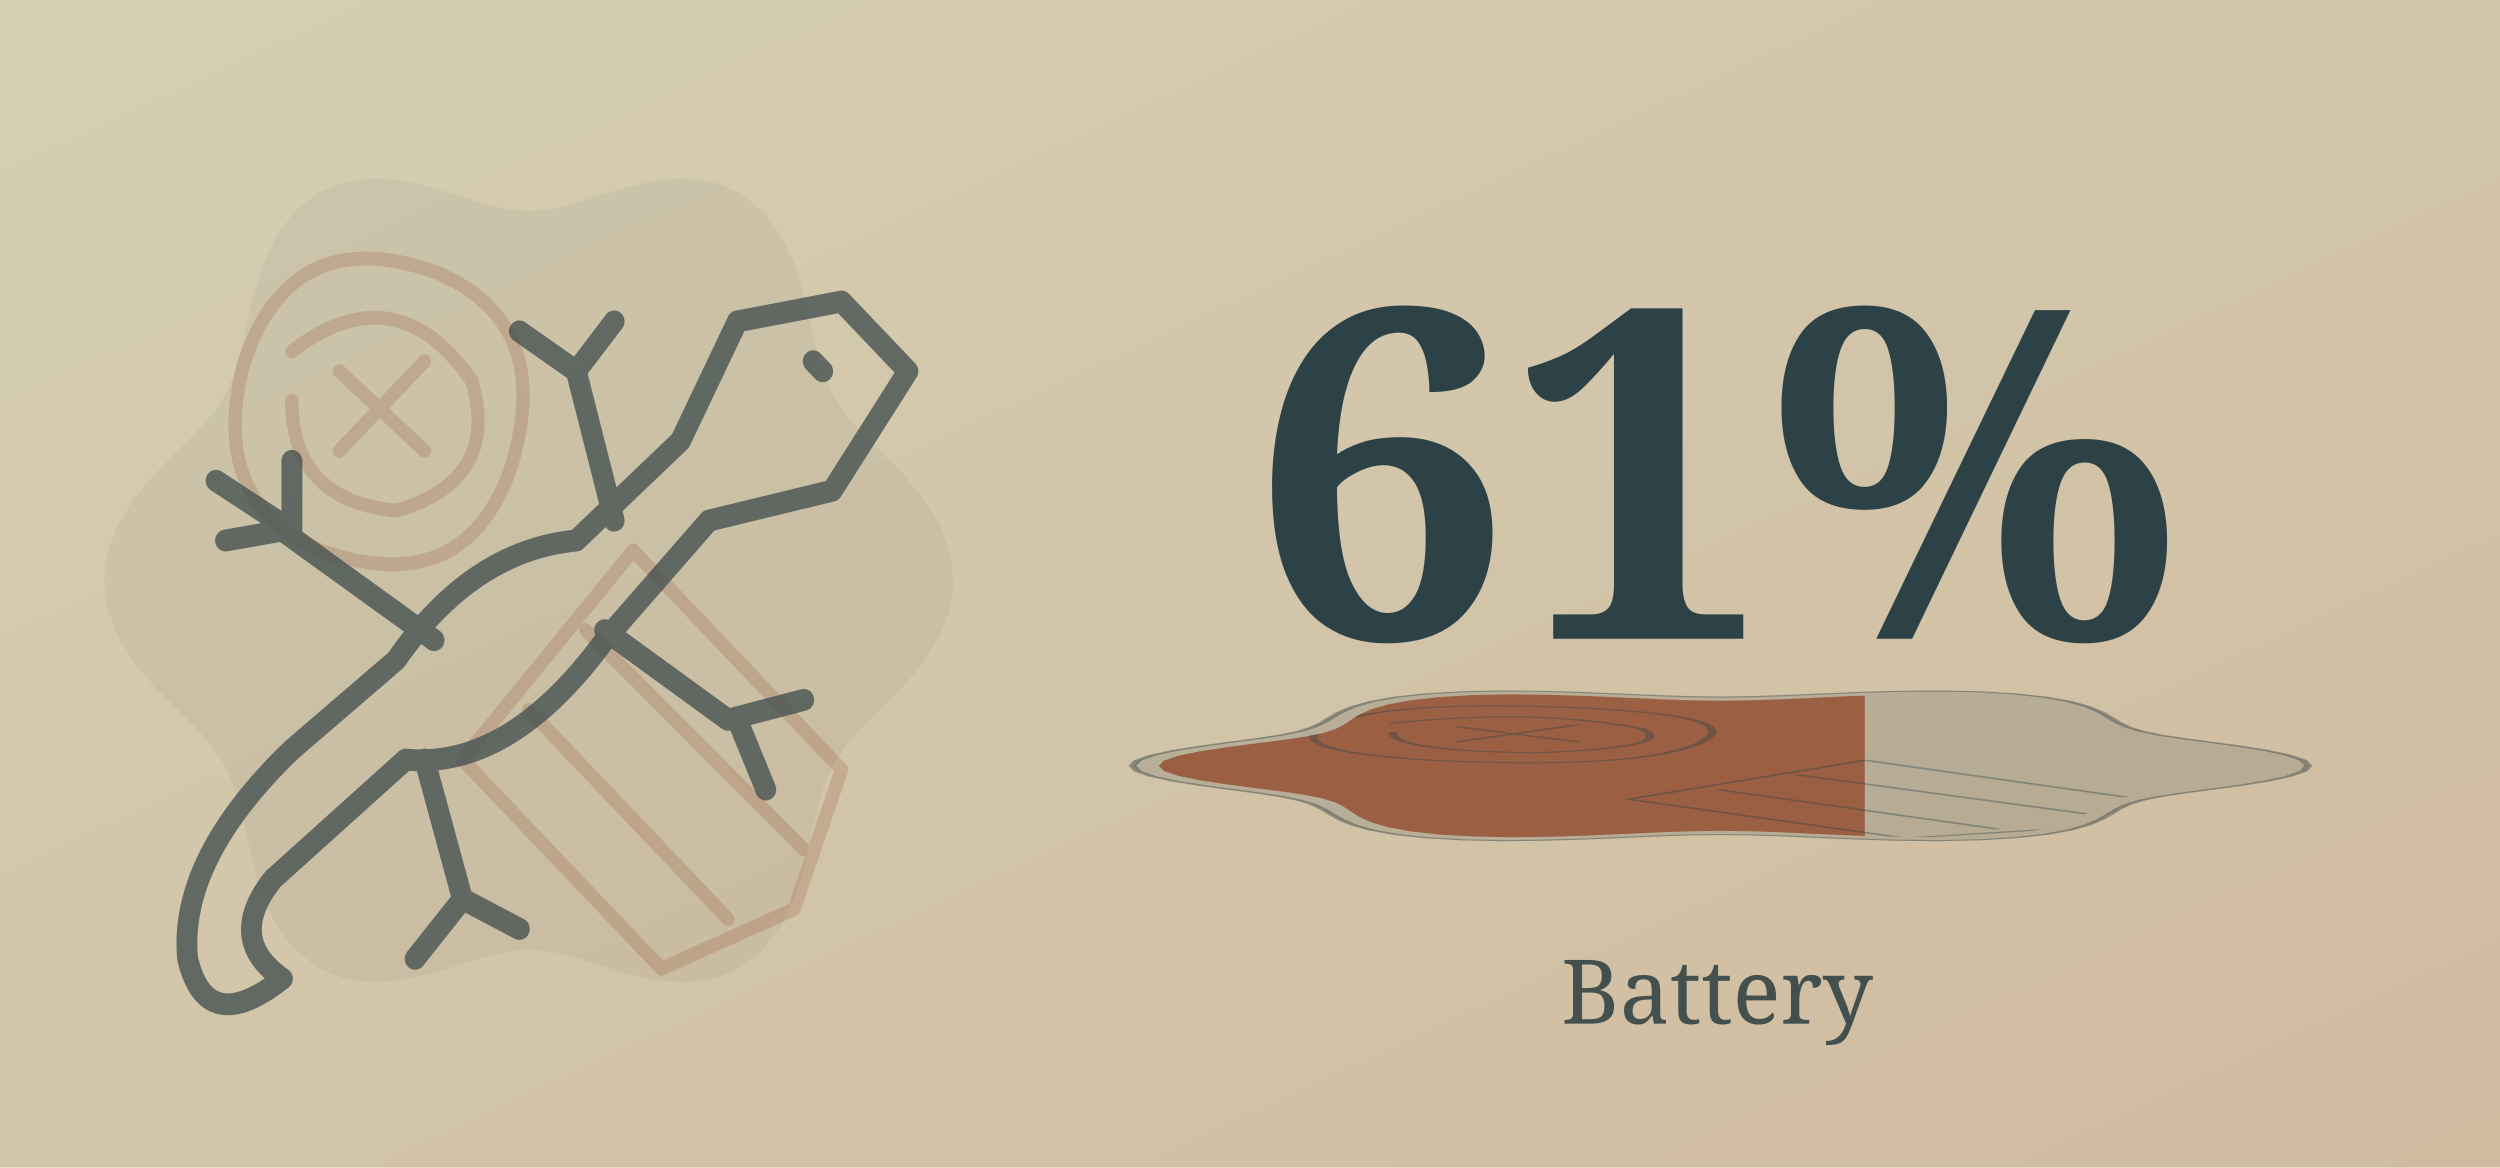
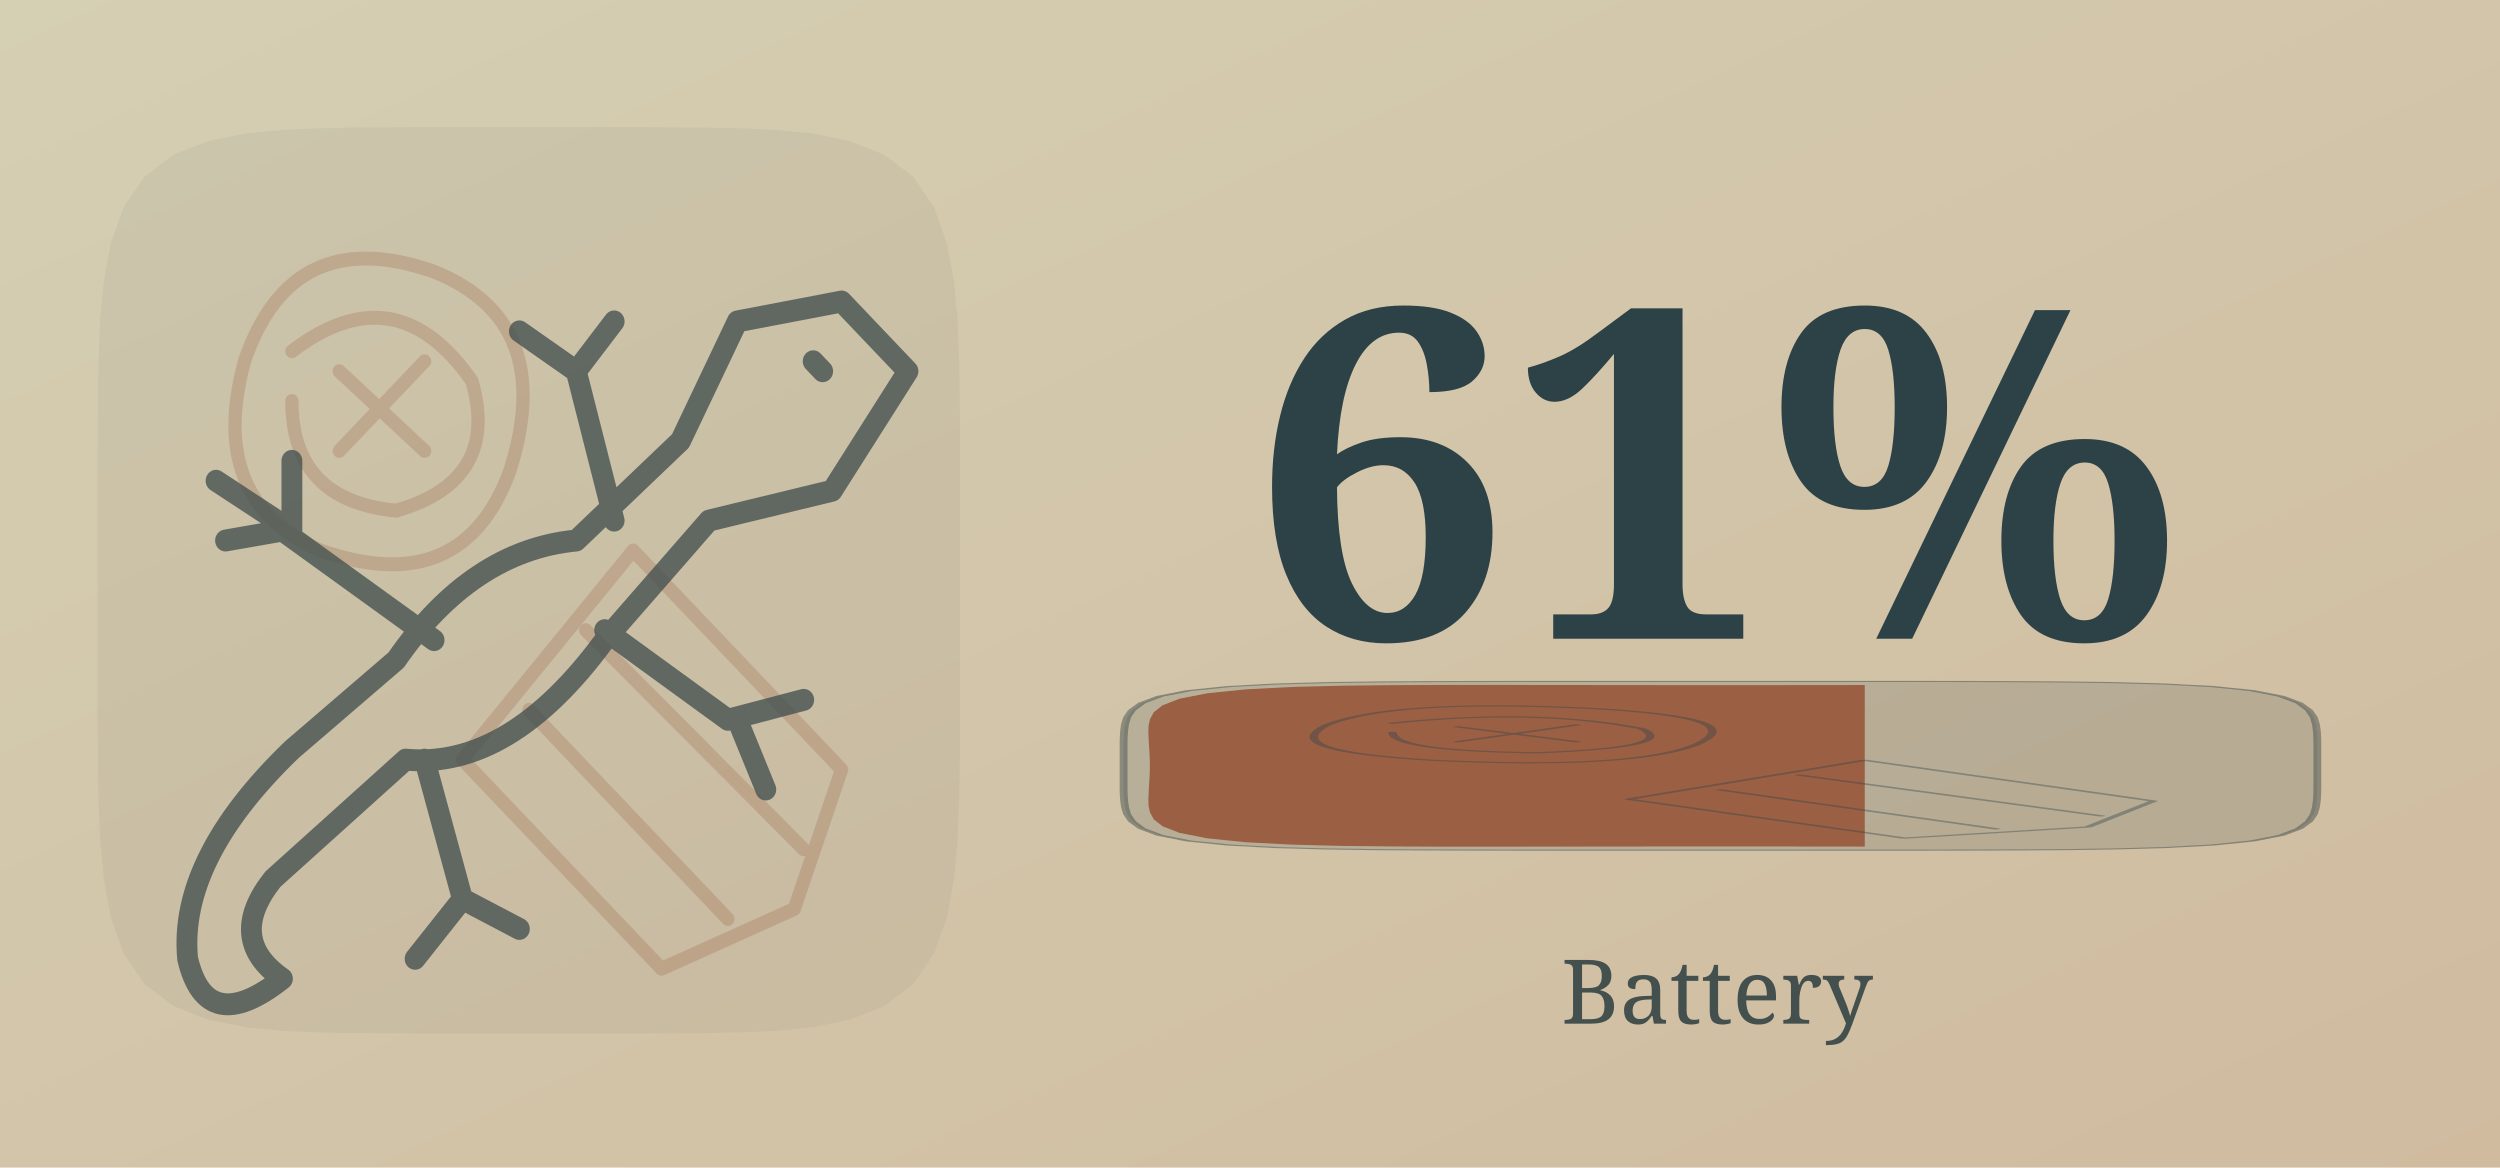
<svg xmlns="http://www.w3.org/2000/svg" width="364" height="170" viewBox="0 0 364 170">
  <defs>
    <linearGradient id="paint" x1="0" y1="0" x2="1" y2="1">
      <stop stop-color="#D5CFB3" />
      <stop offset="1" stop-color="#D0BB9F" />
    </linearGradient>
    <clipPath id="basin">
-       <path d="M 92.82 50 L 92.43 52.78 L 91.33 55.44 L 89.65 57.89 L 87.62 60.08 L 85.48 62.04 L 83.46 63.86 L 81.73 65.65 L 80.38 67.54 L 79.41 69.65 L 78.73 72.05 L 78.17 74.71 L 77.54 77.54 L 76.66 80.4 L 75.38 83.07 L 73.62 85.36 L 71.41 87.08 L 68.81 88.14 L 65.95 88.51 L 63 88.28 L 60.08 87.62 L 57.31 86.75 L 54.73 85.91 L 52.31 85.3 L 50 85.08 L 47.69 85.3 L 45.27 85.91 L 42.69 86.75 L 39.92 87.62 L 37 88.28 L 34.05 88.51 L 31.19 88.14 L 28.59 87.08 L 26.38 85.36 L 24.62 83.07 L 23.34 80.4 L 22.46 77.54 L 21.83 74.71 L 21.27 72.05 L 20.59 69.65 L 19.62 67.54 L 18.27 65.65 L 16.54 63.86 L 14.52 62.04 L 12.38 60.08 L 10.35 57.89 L 8.67 55.44 L 7.57 52.78 L 7.18 50 L 7.57 47.22 L 8.67 44.56 L 10.35 42.11 L 12.38 39.92 L 14.52 37.96 L 16.54 36.14 L 18.27 34.35 L 19.62 32.46 L 20.59 30.35 L 21.27 27.95 L 21.83 25.29 L 22.46 22.46 L 23.34 19.6 L 24.62 16.93 L 26.38 14.64 L 28.59 12.92 L 31.19 11.86 L 34.05 11.49 L 37 11.72 L 39.92 12.38 L 42.69 13.25 L 45.27 14.09 L 47.69 14.7 L 50 14.92 L 52.31 14.7 L 54.73 14.09 L 57.31 13.25 L 60.08 12.38 L 63 11.72 L 65.95 11.49 L 68.81 11.86 L 71.41 12.92 L 73.62 14.64 L 75.38 16.93 L 76.66 19.6 L 77.54 22.46 L 78.17 25.29 L 78.73 27.95 L 79.41 30.35 L 80.38 32.46 L 81.73 34.35 L 83.46 36.14 L 85.48 37.96 L 87.62 39.92 L 89.65 42.11 L 91.33 44.56 L 92.43 47.22 Z" transform="translate(155 98) scale(1.91 0.27)" />
+       <path d="M 93.5 50 L 93.5 52.85 L 93.52 55.73 L 93.54 58.66 L 93.57 61.67 L 93.59 64.8 L 93.61 68.07 L 93.6 71.5 L 93.49 75.11 L 93.2 78.86 L 92.53 82.63 L 91.24 86.17 L 89.12 89.12 L 86.17 91.24 L 82.63 92.53 L 78.86 93.2 L 75.11 93.49 L 71.5 93.6 L 68.07 93.61 L 64.8 93.59 L 61.67 93.57 L 58.66 93.54 L 55.73 93.52 L 52.85 93.5 L 50 93.5 L 47.15 93.5 L 44.27 93.52 L 41.34 93.54 L 38.33 93.57 L 35.2 93.59 L 31.93 93.61 L 28.5 93.6 L 24.89 93.49 L 21.14 93.2 L 17.37 92.53 L 13.83 91.24 L 10.88 89.12 L 8.76 86.17 L 7.47 82.63 L 6.8 78.86 L 6.51 75.11 L 6.4 71.5 L 6.39 68.07 L 6.41 64.8 L 6.43 61.67 L 6.46 58.66 L 6.48 55.73 L 6.5 52.85 L 6.5 50 L 6.5 47.15 L 6.48 44.27 L 6.46 41.34 L 6.43 38.33 L 6.41 35.2 L 6.39 31.93 L 6.4 28.5 L 6.51 24.89 L 6.8 21.14 L 7.47 17.37 L 8.76 13.83 L 10.88 10.88 L 13.83 8.76 L 17.37 7.47 L 21.14 6.8 L 24.89 6.51 L 28.5 6.4 L 31.93 6.39 L 35.2 6.41 L 38.33 6.43 L 41.34 6.46 L 44.27 6.48 L 47.15 6.5 L 50 6.5 L 52.85 6.5 L 55.73 6.48 L 58.66 6.46 L 61.67 6.43 L 64.8 6.41 L 68.07 6.39 L 71.5 6.4 L 75.11 6.51 L 78.86 6.8 L 82.63 7.47 L 86.17 8.76 L 89.12 10.88 L 91.24 13.83 L 92.53 17.37 L 93.2 21.14 L 93.49 24.89 L 93.6 28.5 L 93.61 31.93 L 93.59 35.2 L 93.57 38.33 L 93.54 41.34 L 93.52 44.27 L 93.5 47.15 Z" transform="translate(155 98) scale(1.91 0.27)" />
    </clipPath>
  </defs>
  <rect width="364" height="170" fill="url(#paint)" />
  <g font-family="Georgia,serif" style="font-variant-numeric:tabular-nums">
-     <path d="M 94.82 50 L 94.43 52.91 L 93.31 55.7 L 91.61 58.28 L 89.55 60.6 L 87.38 62.69 L 85.31 64.62 L 83.52 66.53 L 82.11 68.54 L 81.08 70.77 L 80.32 73.26 L 79.68 76.02 L 78.96 78.96 L 77.98 81.9 L 76.59 84.66 L 74.74 87.02 L 72.41 88.81 L 69.69 89.93 L 66.72 90.36 L 63.64 90.18 L 60.6 89.55 L 57.7 88.71 L 54.99 87.89 L 52.44 87.3 L 50 87.08 L 47.56 87.3 L 45.01 87.89 L 42.3 88.71 L 39.4 89.55 L 36.36 90.18 L 33.28 90.36 L 30.31 89.93 L 27.59 88.81 L 25.26 87.02 L 23.41 84.66 L 22.02 81.9 L 21.04 78.96 L 20.32 76.02 L 19.68 73.26 L 18.92 70.77 L 17.89 68.54 L 16.48 66.53 L 14.69 64.62 L 12.62 62.69 L 10.45 60.6 L 8.39 58.28 L 6.69 55.7 L 5.57 52.91 L 5.18 50 L 5.57 47.09 L 6.69 44.3 L 8.39 41.72 L 10.45 39.4 L 12.62 37.31 L 14.69 35.38 L 16.48 33.47 L 17.89 31.46 L 18.92 29.23 L 19.68 26.74 L 20.32 23.98 L 21.04 21.04 L 22.02 18.1 L 23.41 15.34 L 25.26 12.98 L 27.59 11.19 L 30.31 10.07 L 33.28 9.64 L 36.36 9.82 L 39.4 10.45 L 42.3 11.29 L 45.01 12.11 L 47.56 12.7 L 50 12.92 L 52.44 12.7 L 54.99 12.11 L 57.7 11.29 L 60.6 10.45 L 63.64 9.82 L 66.72 9.64 L 69.69 10.07 L 72.41 11.19 L 74.74 12.98 L 76.59 15.34 L 77.98 18.1 L 78.96 21.04 L 79.68 23.98 L 80.32 26.74 L 81.08 29.23 L 82.11 31.46 L 83.52 33.47 L 85.31 35.38 L 87.38 37.31 L 89.55 39.4 L 91.61 41.72 L 93.31 44.3 L 94.43 47.09 Z" transform="translate(8 12) scale(1.38 1.45)" fill="#2D4247" opacity="0.06" />
+     <path d="M 95.5 50 L 95.5 52.98 L 95.5 55.99 L 95.5 59.05 L 95.5 62.19 L 95.49 65.44 L 95.46 68.83 L 95.39 72.38 L 95.23 76.11 L 94.86 79.97 L 94.11 83.85 L 92.74 87.49 L 90.54 90.54 L 87.49 92.74 L 83.85 94.11 L 79.97 94.86 L 76.11 95.23 L 72.38 95.39 L 68.83 95.46 L 65.44 95.49 L 62.19 95.5 L 59.05 95.5 L 55.99 95.5 L 52.98 95.5 L 50 95.5 L 47.02 95.5 L 44.01 95.5 L 40.95 95.5 L 37.81 95.5 L 34.56 95.49 L 31.17 95.46 L 27.62 95.39 L 23.89 95.23 L 20.03 94.86 L 16.15 94.11 L 12.51 92.74 L 9.46 90.54 L 7.26 87.49 L 5.89 83.85 L 5.14 79.97 L 4.77 76.11 L 4.61 72.38 L 4.54 68.83 L 4.51 65.44 L 4.5 62.19 L 4.5 59.05 L 4.5 55.99 L 4.5 52.98 L 4.5 50 L 4.5 47.02 L 4.5 44.01 L 4.5 40.95 L 4.5 37.81 L 4.51 34.56 L 4.54 31.17 L 4.61 27.62 L 4.77 23.89 L 5.14 20.03 L 5.89 16.15 L 7.26 12.51 L 9.46 9.46 L 12.51 7.26 L 16.15 5.89 L 20.03 5.14 L 23.89 4.77 L 27.62 4.61 L 31.17 4.54 L 34.56 4.51 L 37.81 4.5 L 40.95 4.5 L 44.01 4.5 L 47.02 4.5 L 50 4.5 L 52.98 4.5 L 55.99 4.5 L 59.05 4.5 L 62.19 4.5 L 65.44 4.51 L 68.83 4.54 L 72.38 4.61 L 76.11 4.77 L 79.97 5.14 L 83.85 5.89 L 87.49 7.26 L 90.54 9.46 L 92.74 12.51 L 94.11 16.15 L 94.86 20.03 L 95.23 23.89 L 95.39 27.62 L 95.46 31.17 L 95.49 34.56 L 95.5 37.81 L 95.5 40.95 L 95.5 44.01 L 95.5 47.02 Z" transform="translate(8 12) scale(1.38 1.45)" fill="#2D4247" opacity="0.06" />
    <path d="M 20 28 Q 25 14 40 19 Q 53 24 48 39 Q 43 52 28 47 Q 16 42 20 28 Z M 25 27 Q 36 19 44 30 Q 47 40 36 43 Q 25 42 25 32 M 61 47 L 83 69 L 78 83 L 64 89 L 43 68 Z M 50 63 L 71 84 M 56 55 L 79 77 M 30 29 L 39 37 M 39 28 L 30 37" transform="translate(8 12) scale(1.38 1.45)" fill="none" stroke="#98563B" stroke-width="1.4" stroke-linecap="round" stroke-linejoin="round" opacity="0.24" />
    <path d="M 25 67 Q 13 78 14 88 Q 16 96 24 90 Q 18 86 23 80 L 37 68 Q 48 69 58 56 L 69 44 L 82 41 L 90 29 L 83 22 L 72 24 L 66 36 L 55 46 Q 44 47 36 58 L 25 67 M 40 56 L 24 45 L 18 46 M 25 45 L 25 38 M 25 45 L 17 40 M 59 44 L 55 29 L 59 24 M 55 29 L 49 25 M 58 55 L 71 64 L 79 62 M 72 64 L 75 71 M 39 68 L 43 82 L 49 85 M 43 82 L 38 88 M 80 28 L 81 29" transform="translate(8 12) scale(1.38 1.45)" fill="none" stroke="#43504E" stroke-width="2.2" stroke-linecap="round" stroke-linejoin="round" opacity="0.78" />
-     <path d="M 94.82 50 L 94.43 52.91 L 93.31 55.7 L 91.61 58.28 L 89.55 60.6 L 87.38 62.69 L 85.31 64.62 L 83.52 66.53 L 82.11 68.54 L 81.08 70.77 L 80.32 73.26 L 79.68 76.02 L 78.96 78.96 L 77.98 81.9 L 76.59 84.66 L 74.74 87.02 L 72.41 88.81 L 69.69 89.93 L 66.72 90.36 L 63.64 90.18 L 60.6 89.55 L 57.7 88.71 L 54.99 87.89 L 52.44 87.3 L 50 87.08 L 47.56 87.3 L 45.01 87.89 L 42.3 88.71 L 39.4 89.55 L 36.36 90.18 L 33.28 90.36 L 30.31 89.93 L 27.59 88.81 L 25.26 87.02 L 23.41 84.66 L 22.02 81.9 L 21.04 78.96 L 20.32 76.02 L 19.68 73.26 L 18.92 70.77 L 17.89 68.54 L 16.48 66.53 L 14.69 64.62 L 12.62 62.69 L 10.45 60.6 L 8.39 58.28 L 6.69 55.7 L 5.57 52.91 L 5.18 50 L 5.57 47.09 L 6.69 44.3 L 8.39 41.72 L 10.45 39.4 L 12.62 37.31 L 14.69 35.38 L 16.48 33.47 L 17.89 31.46 L 18.92 29.23 L 19.68 26.74 L 20.32 23.98 L 21.04 21.04 L 22.02 18.1 L 23.41 15.34 L 25.26 12.98 L 27.59 11.19 L 30.31 10.07 L 33.28 9.64 L 36.36 9.82 L 39.4 10.45 L 42.3 11.29 L 45.01 12.11 L 47.56 12.7 L 50 12.92 L 52.44 12.7 L 54.99 12.11 L 57.7 11.29 L 60.6 10.45 L 63.64 9.82 L 66.72 9.64 L 69.69 10.07 L 72.41 11.19 L 74.74 12.98 L 76.59 15.34 L 77.98 18.1 L 78.96 21.04 L 79.68 23.98 L 80.32 26.74 L 81.08 29.23 L 82.11 31.46 L 83.52 33.47 L 85.31 35.38 L 87.38 37.31 L 89.55 39.4 L 91.61 41.72 L 93.31 44.3 L 94.43 47.09 Z" transform="translate(155 98) scale(1.91 0.27)" fill="#43504E" opacity="0.18" />
+     <path d="M 95.5 50 L 95.5 52.98 L 95.5 55.99 L 95.5 59.05 L 95.5 62.19 L 95.49 65.44 L 95.46 68.83 L 95.39 72.38 L 95.23 76.11 L 94.86 79.97 L 94.11 83.85 L 92.74 87.49 L 90.54 90.54 L 87.49 92.74 L 83.85 94.11 L 79.97 94.86 L 76.11 95.23 L 72.38 95.39 L 68.83 95.46 L 65.44 95.49 L 62.19 95.5 L 59.05 95.5 L 55.99 95.5 L 52.98 95.5 L 50 95.5 L 47.02 95.5 L 44.01 95.5 L 40.95 95.5 L 37.81 95.5 L 34.56 95.49 L 31.17 95.46 L 27.62 95.39 L 23.89 95.23 L 20.03 94.86 L 16.15 94.11 L 12.51 92.74 L 9.46 90.54 L 7.26 87.49 L 5.89 83.85 L 5.14 79.97 L 4.77 76.11 L 4.61 72.38 L 4.54 68.83 L 4.51 65.44 L 4.5 62.19 L 4.5 59.05 L 4.5 55.99 L 4.5 52.98 L 4.5 50 L 4.5 47.02 L 4.5 44.01 L 4.5 40.95 L 4.5 37.81 L 4.51 34.56 L 4.54 31.17 L 4.61 27.62 L 4.77 23.89 L 5.14 20.03 L 5.89 16.15 L 7.26 12.51 L 9.46 9.46 L 12.51 7.26 L 16.15 5.89 L 20.03 5.14 L 23.89 4.77 L 27.62 4.61 L 31.17 4.54 L 34.56 4.51 L 37.81 4.5 L 40.95 4.5 L 44.01 4.5 L 47.02 4.5 L 50 4.5 L 52.98 4.5 L 55.99 4.5 L 59.05 4.5 L 62.19 4.5 L 65.44 4.51 L 68.83 4.54 L 72.38 4.61 L 76.11 4.77 L 79.97 5.14 L 83.85 5.89 L 87.49 7.26 L 90.54 9.46 L 92.74 12.51 L 94.11 16.15 L 94.86 20.03 L 95.23 23.89 L 95.39 27.62 L 95.46 31.17 L 95.49 34.56 L 95.5 37.81 L 95.5 40.95 L 95.5 44.01 L 95.5 47.02 Z" transform="translate(155 98) scale(1.91 0.27)" fill="#43504E" opacity="0.18" />
    <g clip-path="url(#basin)">
      <rect x="155" y="98" width="116.51" height="27" rx="0" fill="#98563B" opacity="0.9" />
      <path d="M 20 28 Q 25 14 40 19 Q 53 24 48 39 Q 43 52 28 47 Q 16 42 20 28 Z M 25 27 Q 36 19 44 30 Q 47 40 36 43 Q 25 42 25 32 M 61 47 L 83 69 L 78 83 L 64 89 L 43 68 Z M 50 63 L 71 84 M 56 55 L 79 77 M 30 29 L 39 37 M 39 28 L 30 37" transform="translate(155 98) scale(1.91 0.27)" fill="none" stroke="#2D4247" stroke-width="0.65" stroke-linecap="round" stroke-linejoin="round" opacity="0.38" />
    </g>
-     <path d="M 94.82 50 L 94.43 52.91 L 93.31 55.7 L 91.61 58.28 L 89.55 60.6 L 87.38 62.69 L 85.31 64.62 L 83.52 66.53 L 82.11 68.54 L 81.08 70.77 L 80.32 73.26 L 79.68 76.02 L 78.96 78.96 L 77.98 81.9 L 76.59 84.66 L 74.74 87.02 L 72.41 88.81 L 69.69 89.93 L 66.72 90.36 L 63.64 90.18 L 60.6 89.55 L 57.7 88.71 L 54.99 87.89 L 52.44 87.3 L 50 87.08 L 47.56 87.3 L 45.01 87.89 L 42.3 88.71 L 39.4 89.55 L 36.36 90.18 L 33.28 90.36 L 30.31 89.93 L 27.59 88.81 L 25.26 87.02 L 23.41 84.66 L 22.02 81.9 L 21.04 78.96 L 20.32 76.02 L 19.68 73.26 L 18.92 70.77 L 17.89 68.54 L 16.48 66.53 L 14.69 64.62 L 12.62 62.69 L 10.45 60.6 L 8.39 58.28 L 6.69 55.7 L 5.57 52.91 L 5.18 50 L 5.57 47.09 L 6.69 44.3 L 8.39 41.72 L 10.45 39.4 L 12.62 37.31 L 14.69 35.38 L 16.48 33.47 L 17.89 31.46 L 18.92 29.23 L 19.68 26.74 L 20.32 23.98 L 21.04 21.04 L 22.02 18.1 L 23.41 15.34 L 25.26 12.98 L 27.59 11.19 L 30.31 10.07 L 33.28 9.64 L 36.36 9.82 L 39.4 10.45 L 42.3 11.29 L 45.01 12.11 L 47.56 12.7 L 50 12.92 L 52.44 12.7 L 54.99 12.11 L 57.7 11.29 L 60.6 10.45 L 63.64 9.82 L 66.72 9.64 L 69.69 10.07 L 72.41 11.19 L 74.74 12.98 L 76.59 15.34 L 77.98 18.1 L 78.96 21.04 L 79.68 23.98 L 80.32 26.74 L 81.08 29.23 L 82.11 31.46 L 83.52 33.47 L 85.31 35.38 L 87.38 37.31 L 89.55 39.4 L 91.61 41.72 L 93.31 44.3 L 94.43 47.09 Z" transform="translate(155 98) scale(1.91 0.27)" fill="none" stroke="#43504E" stroke-width="0.6" stroke-linecap="round" stroke-linejoin="round" opacity="0.5" />
+     <path d="M 95.5 50 L 95.5 52.98 L 95.5 55.99 L 95.5 59.05 L 95.5 62.19 L 95.49 65.44 L 95.46 68.83 L 95.39 72.38 L 95.23 76.11 L 94.86 79.97 L 94.11 83.85 L 92.74 87.49 L 90.54 90.54 L 87.49 92.74 L 83.85 94.11 L 79.97 94.86 L 76.11 95.23 L 72.38 95.39 L 68.83 95.46 L 65.44 95.49 L 62.19 95.5 L 59.05 95.5 L 55.99 95.5 L 52.98 95.5 L 50 95.5 L 47.02 95.5 L 44.01 95.5 L 40.95 95.5 L 37.81 95.5 L 34.56 95.49 L 31.17 95.46 L 27.62 95.39 L 23.89 95.23 L 20.03 94.86 L 16.15 94.11 L 12.51 92.74 L 9.46 90.54 L 7.26 87.49 L 5.89 83.85 L 5.14 79.97 L 4.77 76.11 L 4.61 72.38 L 4.54 68.83 L 4.51 65.44 L 4.5 62.19 L 4.5 59.05 L 4.5 55.99 L 4.5 52.98 L 4.5 50 L 4.5 47.02 L 4.5 44.01 L 4.5 40.95 L 4.5 37.81 L 4.51 34.56 L 4.54 31.17 L 4.61 27.62 L 4.77 23.89 L 5.14 20.03 L 5.89 16.15 L 7.26 12.51 L 9.46 9.46 L 12.51 7.26 L 16.15 5.89 L 20.03 5.14 L 23.89 4.77 L 27.62 4.61 L 31.17 4.54 L 34.56 4.51 L 37.81 4.5 L 40.95 4.5 L 44.01 4.5 L 47.02 4.5 L 50 4.5 L 52.98 4.5 L 55.99 4.5 L 59.05 4.5 L 62.19 4.5 L 65.44 4.51 L 68.83 4.54 L 72.38 4.61 L 76.11 4.77 L 79.97 5.14 L 83.85 5.89 L 87.49 7.26 L 90.54 9.46 L 92.74 12.51 L 94.11 16.15 L 94.86 20.03 L 95.23 23.89 L 95.39 27.62 L 95.46 31.17 L 95.49 34.56 L 95.5 37.81 L 95.5 40.95 L 95.5 44.01 L 95.5 47.02 Z" transform="translate(155 98) scale(1.91 0.27)" fill="none" stroke="#43504E" stroke-width="0.6" stroke-linecap="round" stroke-linejoin="round" opacity="0.5" />
    <text x="250" y="67" font-size="67" font-weight="700" fill="#2D4247" text-anchor="middle" dominant-baseline="central" alignment-baseline="central">61%</text>
    <text x="250" y="144" font-size="13" font-weight="500" fill="#43504E" text-anchor="middle" dominant-baseline="central" alignment-baseline="central">Battery</text>
  </g>
</svg>
